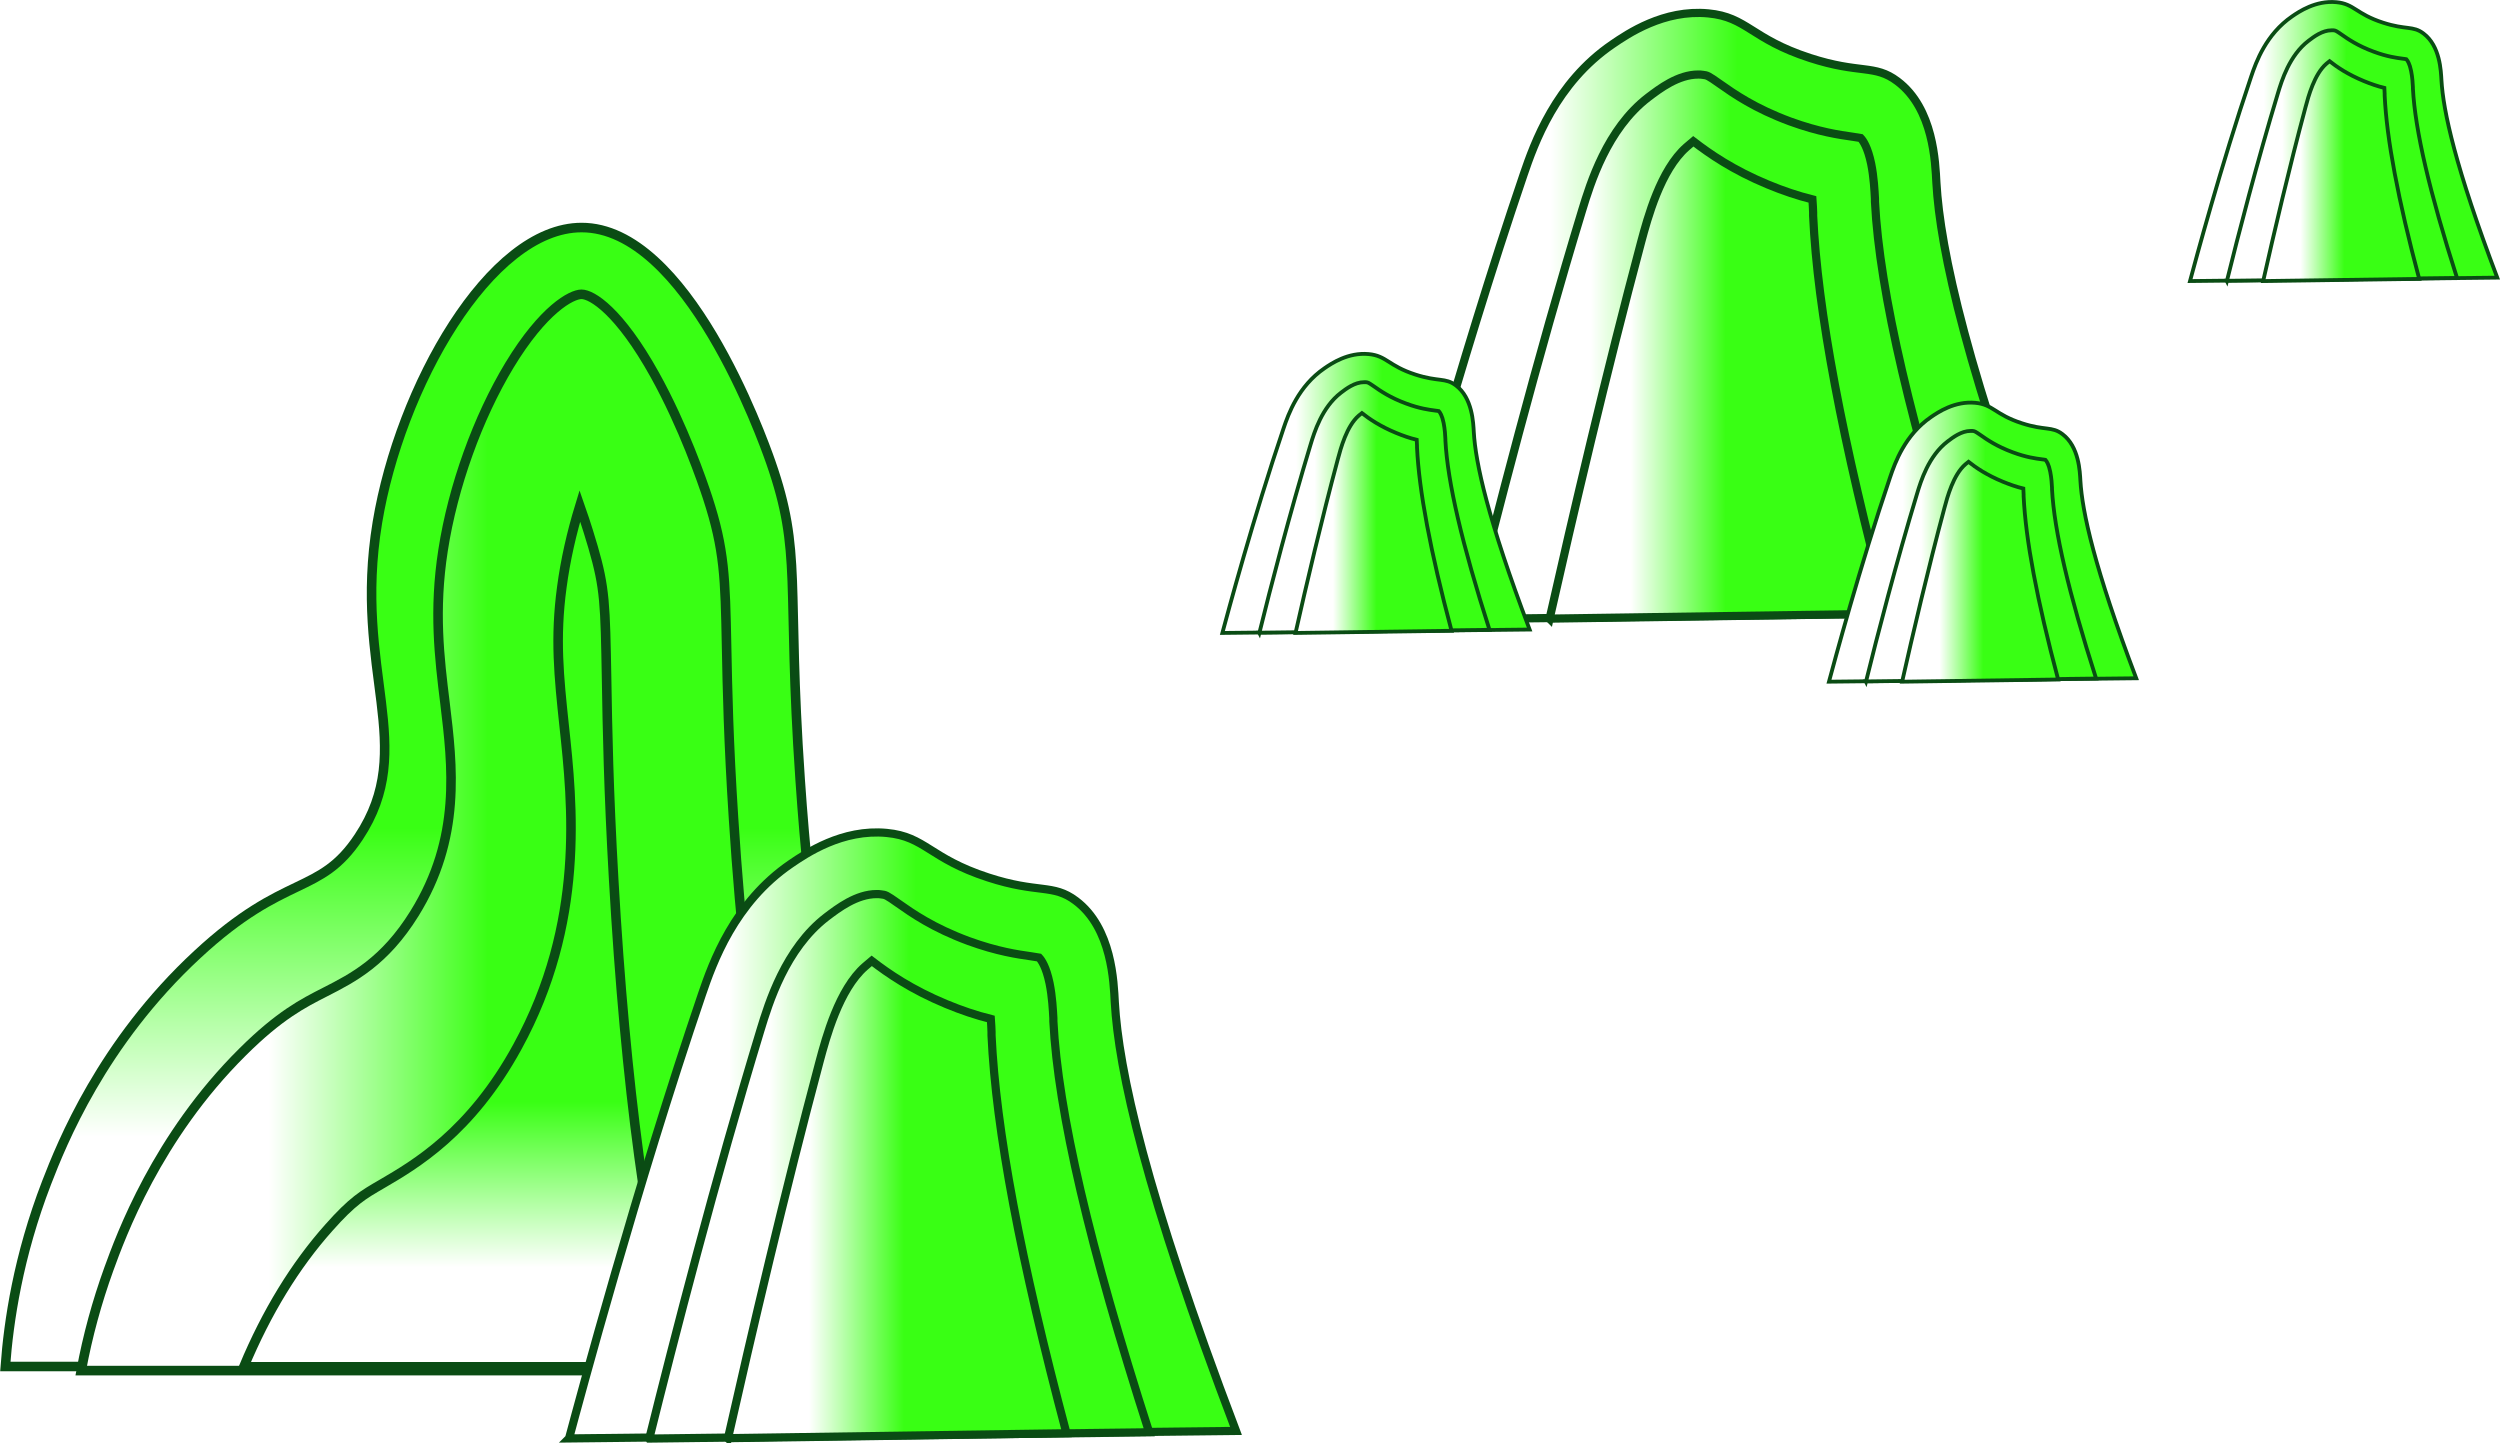
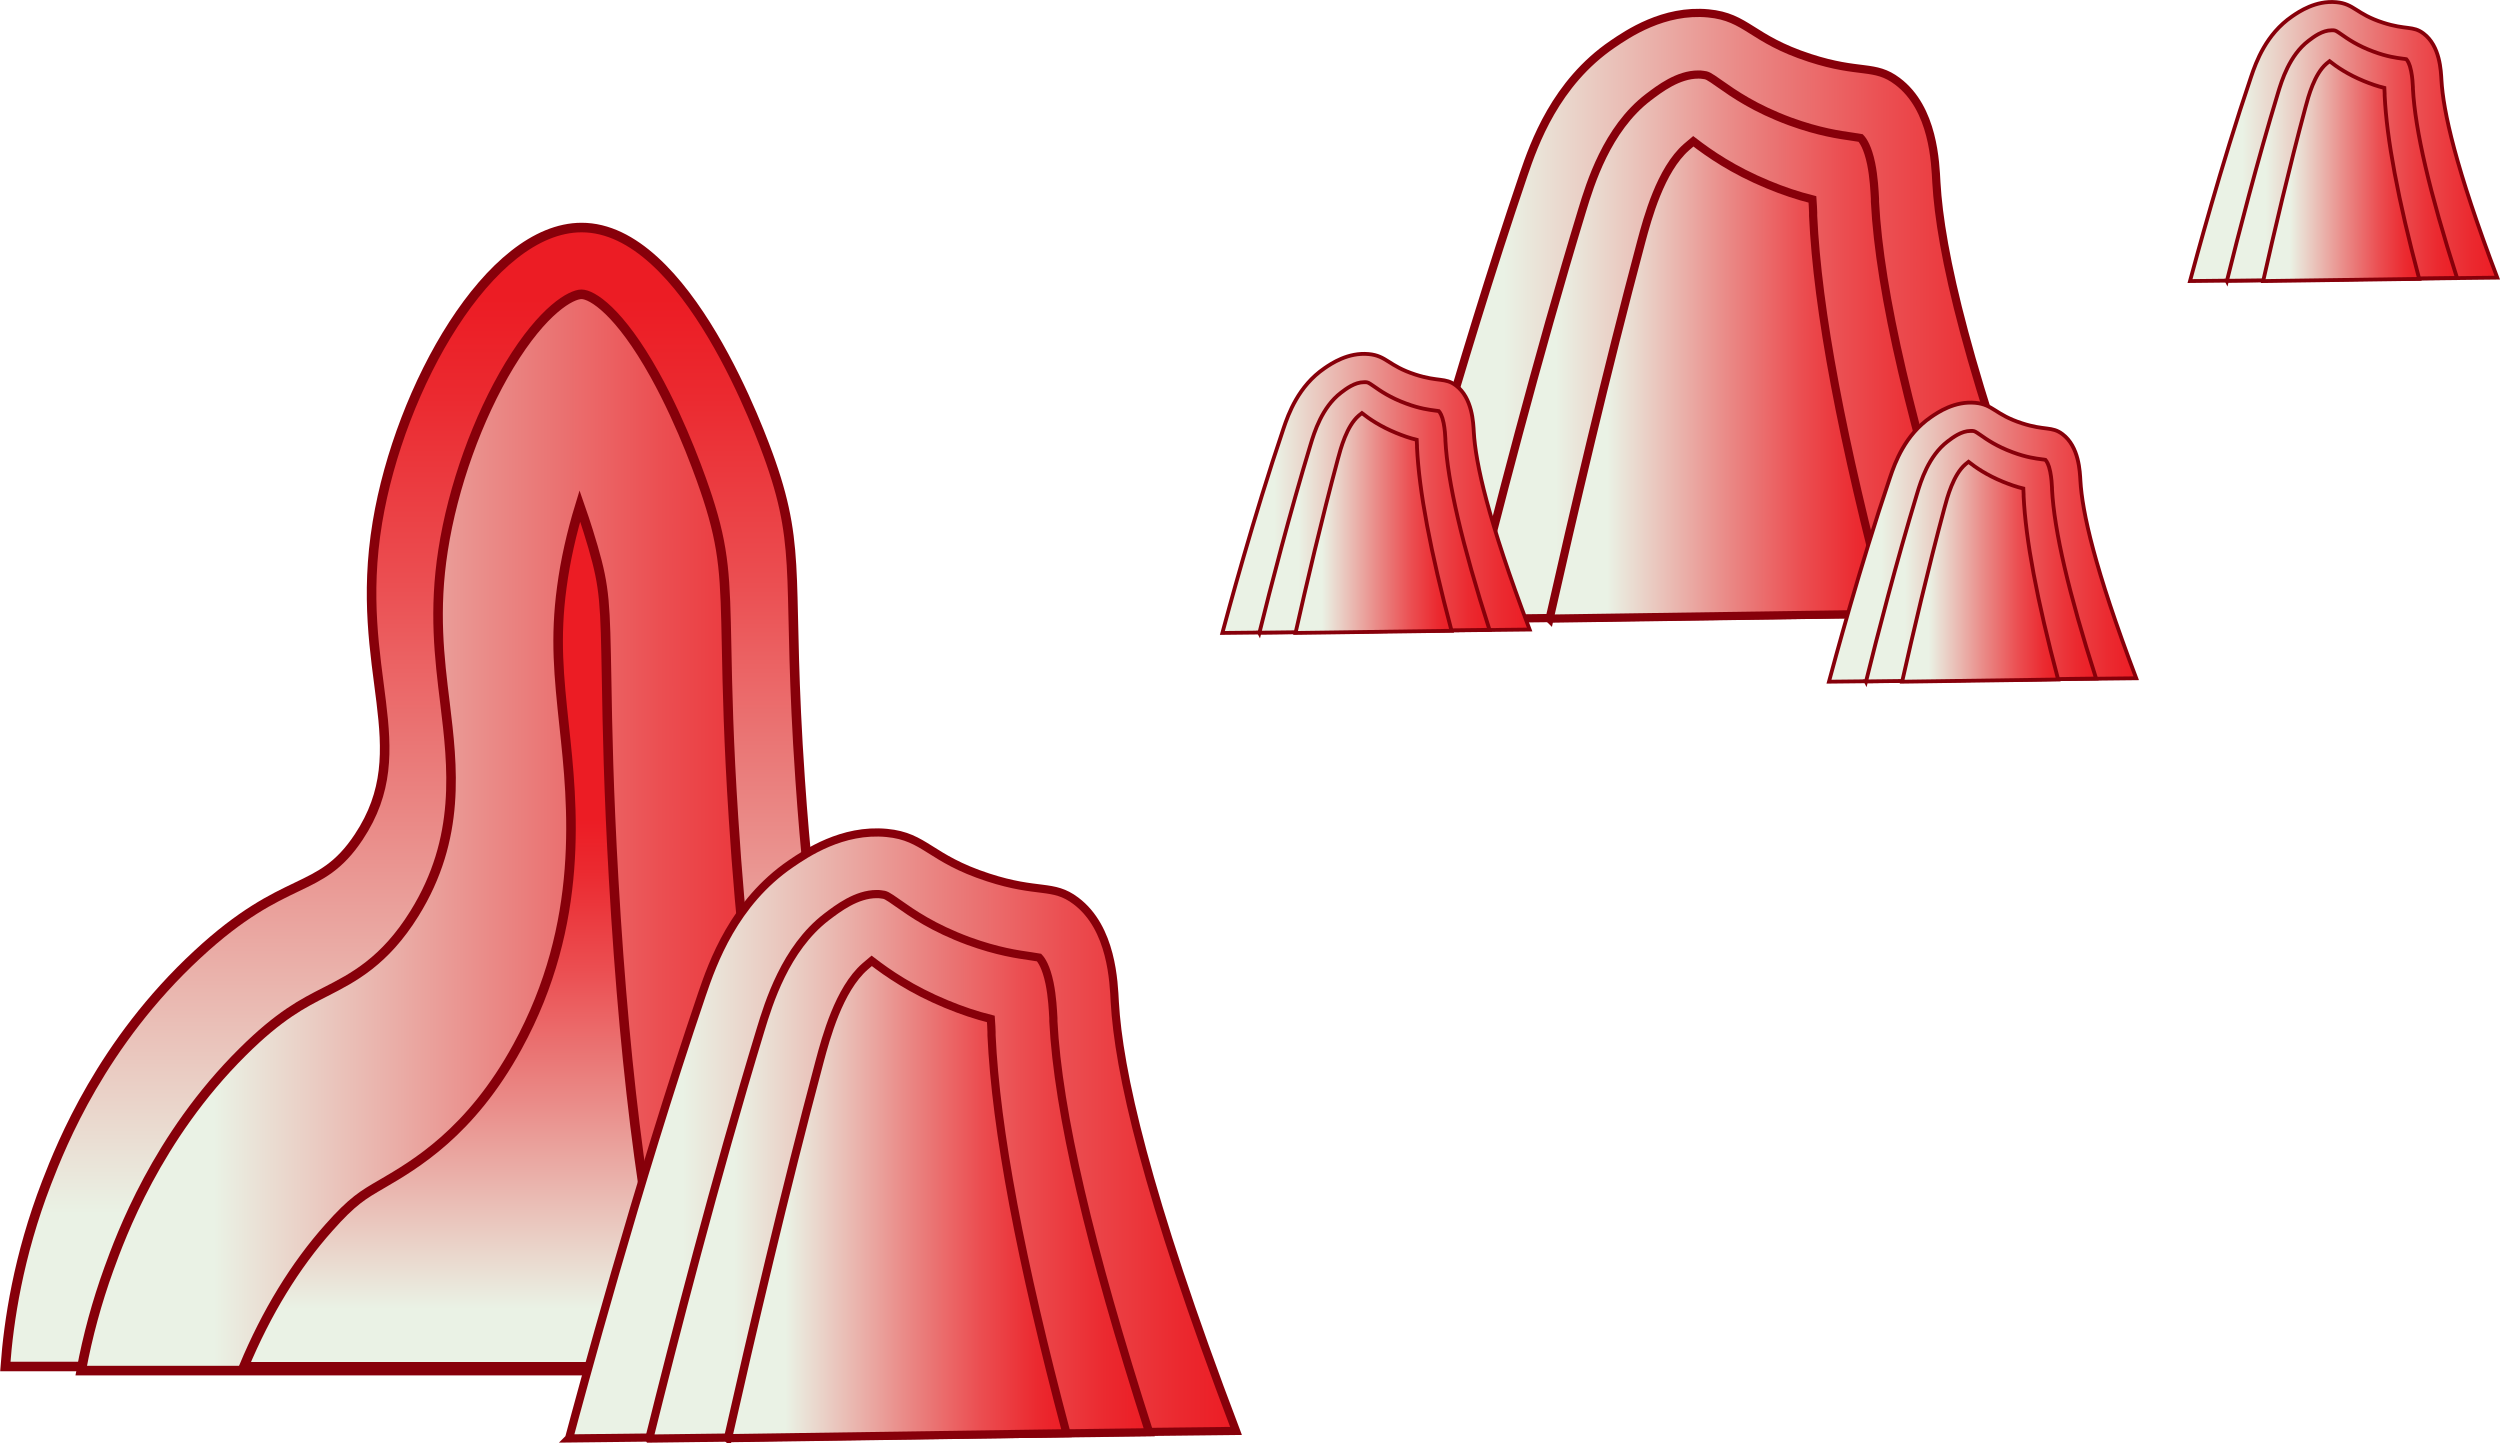
<svg xmlns="http://www.w3.org/2000/svg" xmlns:xlink="http://www.w3.org/1999/xlink" id="Layer_2" data-name="Layer 2" viewBox="0 0 183.15 105.68">
  <defs>
    <style>
      .cls-1 {
        fill: url(#linear-gradient-13);
      }

      .cls-1, .cls-2, .cls-3, .cls-4, .cls-5, .cls-6, .cls-7, .cls-8, .cls-9, .cls-10, .cls-11, .cls-12, .cls-13, .cls-14, .cls-15, .cls-16, .cls-17, .cls-18 {
-         stroke: #0a4c14;
+         stroke: #87000a;
        stroke-miterlimit: 10;
      }

      .cls-1, .cls-2, .cls-7, .cls-8, .cls-14, .cls-15, .cls-16, .cls-17, .cls-18 {
        stroke-width: .28px;
      }

      .cls-2 {
        fill: url(#linear-gradient-10);
      }

      .cls-3 {
        fill: url(#linear-gradient-7);
      }

      .cls-3, .cls-5, .cls-6, .cls-9, .cls-10, .cls-11 {
        stroke-width: .6px;
      }

      .cls-4 {
        fill: url(#linear-gradient-3);
      }

      .cls-4, .cls-12, .cls-13 {
        stroke-width: .7px;
      }

      .cls-5 {
        fill: url(#linear-gradient-8);
      }

      .cls-6 {
        fill: url(#linear-gradient-9);
      }

      .cls-7 {
        fill: url(#linear-gradient-15);
      }

      .cls-8 {
        fill: url(#linear-gradient-18);
      }

      .cls-9 {
        fill: url(#linear-gradient-4);
      }

      .cls-10 {
        fill: url(#linear-gradient-5);
      }

      .cls-11 {
        fill: url(#linear-gradient-6);
      }

      .cls-12 {
        fill: url(#linear-gradient);
      }

      .cls-13 {
        fill: url(#linear-gradient-2);
      }

      .cls-14 {
        fill: url(#linear-gradient-16);
      }

      .cls-15 {
        fill: url(#linear-gradient-17);
      }

      .cls-16 {
        fill: url(#linear-gradient-11);
      }

      .cls-17 {
        fill: url(#linear-gradient-12);
      }

      .cls-18 {
        fill: url(#linear-gradient-14);
      }
    </style>
    <linearGradient id="linear-gradient" x1="36.87" y1="102.69" x2="36.87" y2="21.9" gradientUnits="userSpaceOnUse">
-       <stop offset=".17" stop-color="#ffffff" />
-       <stop offset=".24" stop-color="#ffffff" />
-       <stop offset=".52" stop-color="#39ff14" />
-       <stop offset=".74" stop-color="#39ff14" />
-       <stop offset=".91" stop-color="#39ff14" />
-       <stop offset="1" stop-color="#39ff14" />
+       <stop offset=".17" stop-color="#eaf2e5" />
+       <stop offset=".24" stop-color="#eaddd2" />
+       <stop offset=".52" stop-color="#ea8b88" />
+       <stop offset=".74" stop-color="#eb4f52" />
+       <stop offset=".91" stop-color="#eb2a30" />
+       <stop offset="1" stop-color="#ec1c24" />
    </linearGradient>
    <linearGradient id="linear-gradient-2" x1="5.95" y1="60.98" x2="63.24" y2="60.98" xlink:href="#linear-gradient" />
    <linearGradient id="linear-gradient-3" x1="33.81" y1="103.23" x2="33.81" y2="59.97" xlink:href="#linear-gradient" />
    <linearGradient id="linear-gradient-4" x1="41.69" y1="83.18" x2="90.56" y2="83.18" xlink:href="#linear-gradient" />
    <linearGradient id="linear-gradient-5" x1="47.57" y1="85.44" x2="84.18" y2="85.44" xlink:href="#linear-gradient" />
    <linearGradient id="linear-gradient-6" x1="53.33" y1="87.89" x2="78.14" y2="87.89" xlink:href="#linear-gradient" />
    <linearGradient id="linear-gradient-7" x1="101.88" y1="23.14" x2="150.75" y2="23.14" xlink:href="#linear-gradient" />
    <linearGradient id="linear-gradient-8" x1="107.76" y1="25.4" x2="144.37" y2="25.4" xlink:href="#linear-gradient" />
    <linearGradient id="linear-gradient-9" x1="113.52" y1="27.85" x2="138.33" y2="27.85" xlink:href="#linear-gradient" />
    <linearGradient id="linear-gradient-10" x1="89.55" y1="36.15" x2="112.07" y2="36.15" xlink:href="#linear-gradient" />
    <linearGradient id="linear-gradient-11" x1="92.26" y1="37.19" x2="109.13" y2="37.19" xlink:href="#linear-gradient" />
    <linearGradient id="linear-gradient-12" x1="94.91" y1="38.32" x2="106.34" y2="38.32" xlink:href="#linear-gradient" />
    <linearGradient id="linear-gradient-13" x1="133.99" y1="39.71" x2="156.5" y2="39.71" xlink:href="#linear-gradient" />
    <linearGradient id="linear-gradient-14" x1="136.7" y1="40.75" x2="153.56" y2="40.75" xlink:href="#linear-gradient" />
    <linearGradient id="linear-gradient-15" x1="139.35" y1="41.88" x2="150.78" y2="41.88" xlink:href="#linear-gradient" />
    <linearGradient id="linear-gradient-16" x1="160.44" y1="10.36" x2="182.95" y2="10.36" xlink:href="#linear-gradient" />
    <linearGradient id="linear-gradient-17" x1="163.14" y1="11.4" x2="180.01" y2="11.4" xlink:href="#linear-gradient" />
    <linearGradient id="linear-gradient-18" x1="165.8" y1="12.53" x2="177.23" y2="12.53" xlink:href="#linear-gradient" />
  </defs>
  <g id="Layer_1-2" data-name="Layer 1">
    <g>
      <path class="cls-12" d="M73.37,100.12c-2.58-2.62-6.13-6.79-8.99-12.6-1-2.04-4.3-9.14-5.76-30.39-1-14.5.17-16.6-2.15-23.26-.65-1.86-6.15-17.21-13.87-17.2-6.74.01-13.31,11.72-14.95,21.59-1.82,10.99,3.02,16.44-1.37,23.06-2.87,4.33-5.33,2.58-11.82,8.6-6.99,6.47-9.94,13.87-11.04,16.71-2.09,5.41-2.79,10.2-3.03,13.48,24.33,0,48.66,0,72.99,0Z" />
      <path class="cls-13" d="M63.24,100.41c-1.21-1.96-2.3-3.99-3.26-6.08-3.11-6.76-5.21-18.32-6.24-34.35-.37-5.67-.45-9.52-.51-12.62-.1-5.02-.15-7.1-1.39-10.9-.38-1.16-1.77-5.22-3.87-9-2.59-4.66-4.6-5.9-5.37-5.9-.73,0-2.79,1.09-5.28,5.2-2.32,3.84-4.14,8.9-4.86,13.55-.69,4.43-.27,7.87.14,11.2.56,4.63,1.2,9.88-2.24,15.42-2.18,3.51-4.49,4.7-6.53,5.74-1.65.84-3.35,1.71-6.04,4.38-6.31,6.25-8.95,13.54-9.82,15.93-.87,2.41-1.55,4.89-2.02,7.43h57.29Z" />
      <path class="cls-4" d="M49.77,100.12c-2.34-8.65-3.95-20.61-4.81-35.65-.38-6.62-.46-11.09-.52-14.69-.1-5.54-.12-6.69-.99-9.69-.15-.51-.48-1.63-.97-3.03-.6,1.96-1.06,3.99-1.32,5.95-.51,3.76-.21,6.58.17,10.16.62,5.75,1.55,14.43-3.42,23.51-3.43,6.28-7.51,8.64-9.94,10.06-1.38.8-2.14,1.24-3.87,3.19-2.48,2.78-4.57,6.2-6.24,10.2h31.91Z" />
    </g>
    <g>
      <path class="cls-9" d="M41.69,105.37c.78-2.9,4.96-18.49,9.73-32.51.79-2.32,2.36-6.74,6.52-9.58,1.1-.75,3.76-2.57,7.02-2.26,2.84.27,3.13,1.86,7.43,3.26,3.68,1.2,4.75.45,6.42,1.71,2.67,2,2.78,6,2.86,7.43.28,4.93,2.2,13.84,8.88,31.41-16.29.18-32.58.37-48.87.55Z" />
      <path class="cls-10" d="M47.57,105.37c1.79-7.2,4.86-19.13,8.15-29.93.59-1.93,1.81-5.95,4.84-8.27.82-.62,2.18-1.67,3.67-1.67.1,0,.21,0,.31.02.35.04.38.04,1.26.66,1.02.72,2.56,1.8,5.16,2.76,2.11.77,3.61.98,4.59,1.12.15.02.41.06.57.09.18.19.52.68.77,1.88.2.98.25,2.02.28,2.57v.22c.34,6.62,2.64,16.48,7.02,30.11l-36.61.46Z" />
      <path class="cls-11" d="M53.33,105.37c1.72-7.61,4.15-18.01,6.72-27.63.46-1.71,1.41-5.26,3.32-6.93.15-.13.32-.28.49-.42,1.2.92,2.89,2.1,5.47,3.17,1.11.46,2.18.82,3.26,1.09.03.38.04.72.05.95v.25c.32,6.89,2.11,16.44,5.49,29.15l-24.81.36Z" />
    </g>
    <g>
      <path class="cls-3" d="M101.88,45.33c.78-2.9,4.96-18.49,9.73-32.51.79-2.32,2.36-6.74,6.52-9.58,1.1-.75,3.76-2.57,7.02-2.26,2.84.27,3.13,1.86,7.43,3.26,3.68,1.2,4.75.45,6.42,1.71,2.67,2,2.78,6,2.86,7.43.28,4.93,2.2,13.84,8.88,31.41-16.29.18-32.58.37-48.87.55Z" />
      <path class="cls-5" d="M107.76,45.33c1.79-7.2,4.86-19.13,8.15-29.93.59-1.93,1.81-5.95,4.84-8.27.82-.62,2.18-1.67,3.67-1.67.1,0,.21,0,.31.02.35.04.38.04,1.26.66,1.02.72,2.56,1.8,5.16,2.76,2.11.77,3.61.98,4.59,1.12.15.02.41.06.57.09.18.19.52.68.77,1.88.2.98.25,2.02.28,2.57v.22c.34,6.62,2.64,16.48,7.02,30.11l-36.61.46Z" />
      <path class="cls-6" d="M113.52,45.33c1.72-7.61,4.15-18.01,6.72-27.63.46-1.71,1.41-5.26,3.32-6.93.15-.13.32-.28.49-.42,1.2.92,2.89,2.1,5.47,3.17,1.11.46,2.18.82,3.26,1.09.03.38.04.72.05.95v.25c.32,6.89,2.11,16.44,5.49,29.15l-24.81.36Z" />
    </g>
    <g>
      <path class="cls-2" d="M89.55,46.37c.36-1.34,2.29-8.52,4.48-14.98.36-1.07,1.09-3.1,3-4.41.51-.35,1.73-1.18,3.24-1.04,1.31.12,1.44.86,3.42,1.5,1.7.55,2.19.21,2.96.79,1.23.92,1.28,2.77,1.32,3.42.13,2.27,1.02,6.37,4.09,14.47-7.5.08-15.01.17-22.51.25Z" />
      <path class="cls-16" d="M92.26,46.37c.82-3.32,2.24-8.81,3.75-13.79.27-.89.83-2.74,2.23-3.81.38-.29,1.01-.77,1.69-.77.05,0,.09,0,.14,0,.16.02.17.02.58.3.47.33,1.18.83,2.38,1.27.97.36,1.66.45,2.12.51.07,0,.19.03.26.04.08.09.24.31.35.87.09.45.12.93.13,1.18v.1c.16,3.05,1.22,7.59,3.23,13.87l-16.87.21Z" />
      <path class="cls-17" d="M94.91,46.37c.79-3.51,1.91-8.3,3.1-12.73.21-.79.65-2.43,1.53-3.19.07-.06.15-.13.23-.19.55.43,1.33.97,2.52,1.46.51.21,1,.38,1.5.5.01.17.02.33.02.44v.12c.15,3.17.97,7.57,2.53,13.43l-11.43.16Z" />
    </g>
    <g>
      <path class="cls-1" d="M133.99,49.94c.36-1.34,2.29-8.52,4.48-14.98.36-1.07,1.09-3.1,3-4.41.51-.35,1.73-1.18,3.24-1.04,1.31.12,1.44.86,3.42,1.5,1.7.55,2.19.21,2.96.79,1.23.92,1.28,2.77,1.32,3.42.13,2.27,1.02,6.37,4.09,14.47-7.5.08-15.01.17-22.51.25Z" />
      <path class="cls-18" d="M136.7,49.94c.82-3.32,2.24-8.81,3.75-13.79.27-.89.83-2.74,2.23-3.81.38-.29,1.01-.77,1.69-.77.05,0,.09,0,.14,0,.16.02.17.02.58.3.47.33,1.18.83,2.38,1.27.97.36,1.66.45,2.12.51.07,0,.19.03.26.04.08.09.24.31.35.87.09.45.12.93.13,1.18v.1c.16,3.05,1.22,7.59,3.23,13.87l-16.87.21Z" />
      <path class="cls-7" d="M139.35,49.94c.79-3.51,1.91-8.3,3.1-12.73.21-.79.65-2.43,1.53-3.19.07-.06.15-.13.23-.19.55.43,1.33.97,2.52,1.46.51.21,1,.38,1.5.5.01.17.02.33.02.44v.12c.15,3.17.97,7.57,2.53,13.43l-11.43.16Z" />
    </g>
    <g>
      <path class="cls-14" d="M160.44,20.59c.36-1.34,2.29-8.52,4.48-14.98.36-1.07,1.09-3.1,3-4.41.51-.35,1.73-1.18,3.24-1.04,1.31.12,1.44.86,3.42,1.5,1.7.55,2.19.21,2.96.79,1.23.92,1.28,2.77,1.32,3.42.13,2.27,1.02,6.37,4.09,14.47-7.5.08-15.01.17-22.51.25Z" />
      <path class="cls-15" d="M163.14,20.59c.82-3.32,2.24-8.81,3.75-13.79.27-.89.83-2.74,2.23-3.81.38-.29,1.01-.77,1.69-.77.05,0,.09,0,.14,0,.16.02.17.02.58.3.47.33,1.18.83,2.38,1.27.97.36,1.66.45,2.12.51.07,0,.19.03.26.04.08.09.24.31.35.87.09.45.12.93.13,1.18v.1c.16,3.05,1.22,7.59,3.23,13.87l-16.87.21Z" />
      <path class="cls-8" d="M165.8,20.59c.79-3.51,1.91-8.3,3.1-12.73.21-.79.65-2.43,1.53-3.19.07-.06.15-.13.23-.19.55.43,1.33.97,2.52,1.46.51.21,1,.38,1.5.5.01.17.02.33.02.44v.12c.15,3.17.97,7.57,2.53,13.43l-11.43.16Z" />
    </g>
  </g>
</svg>
